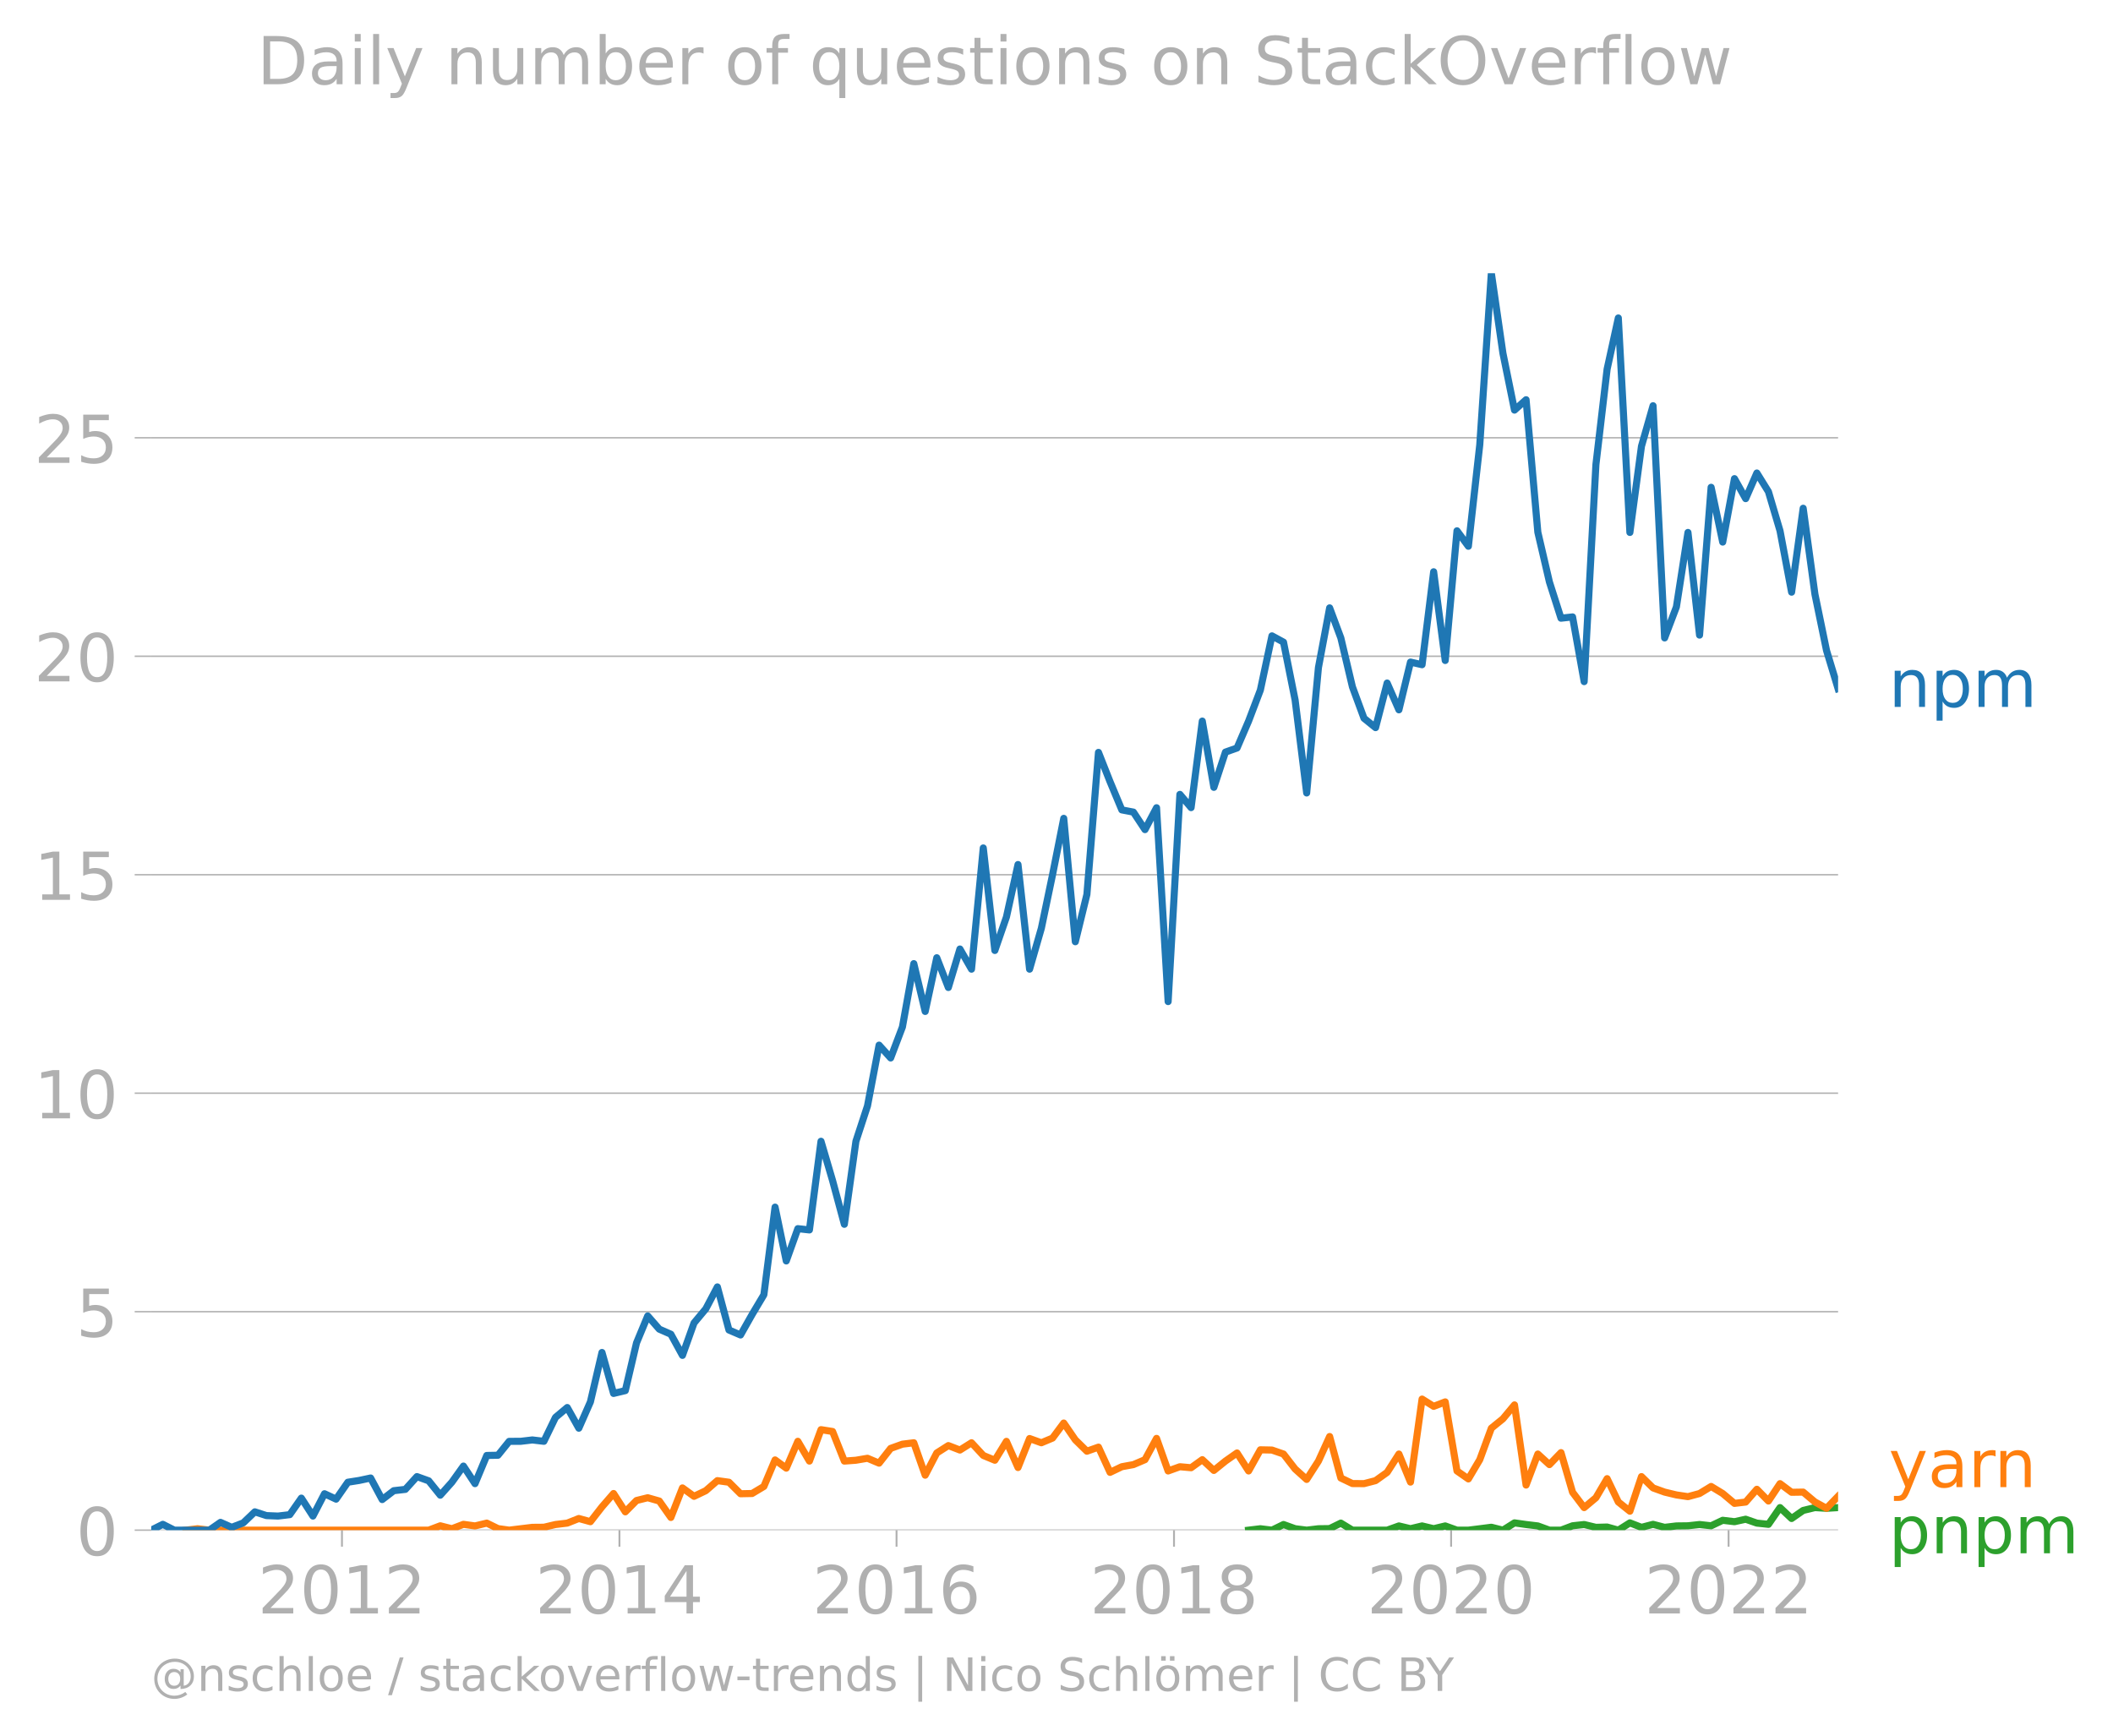
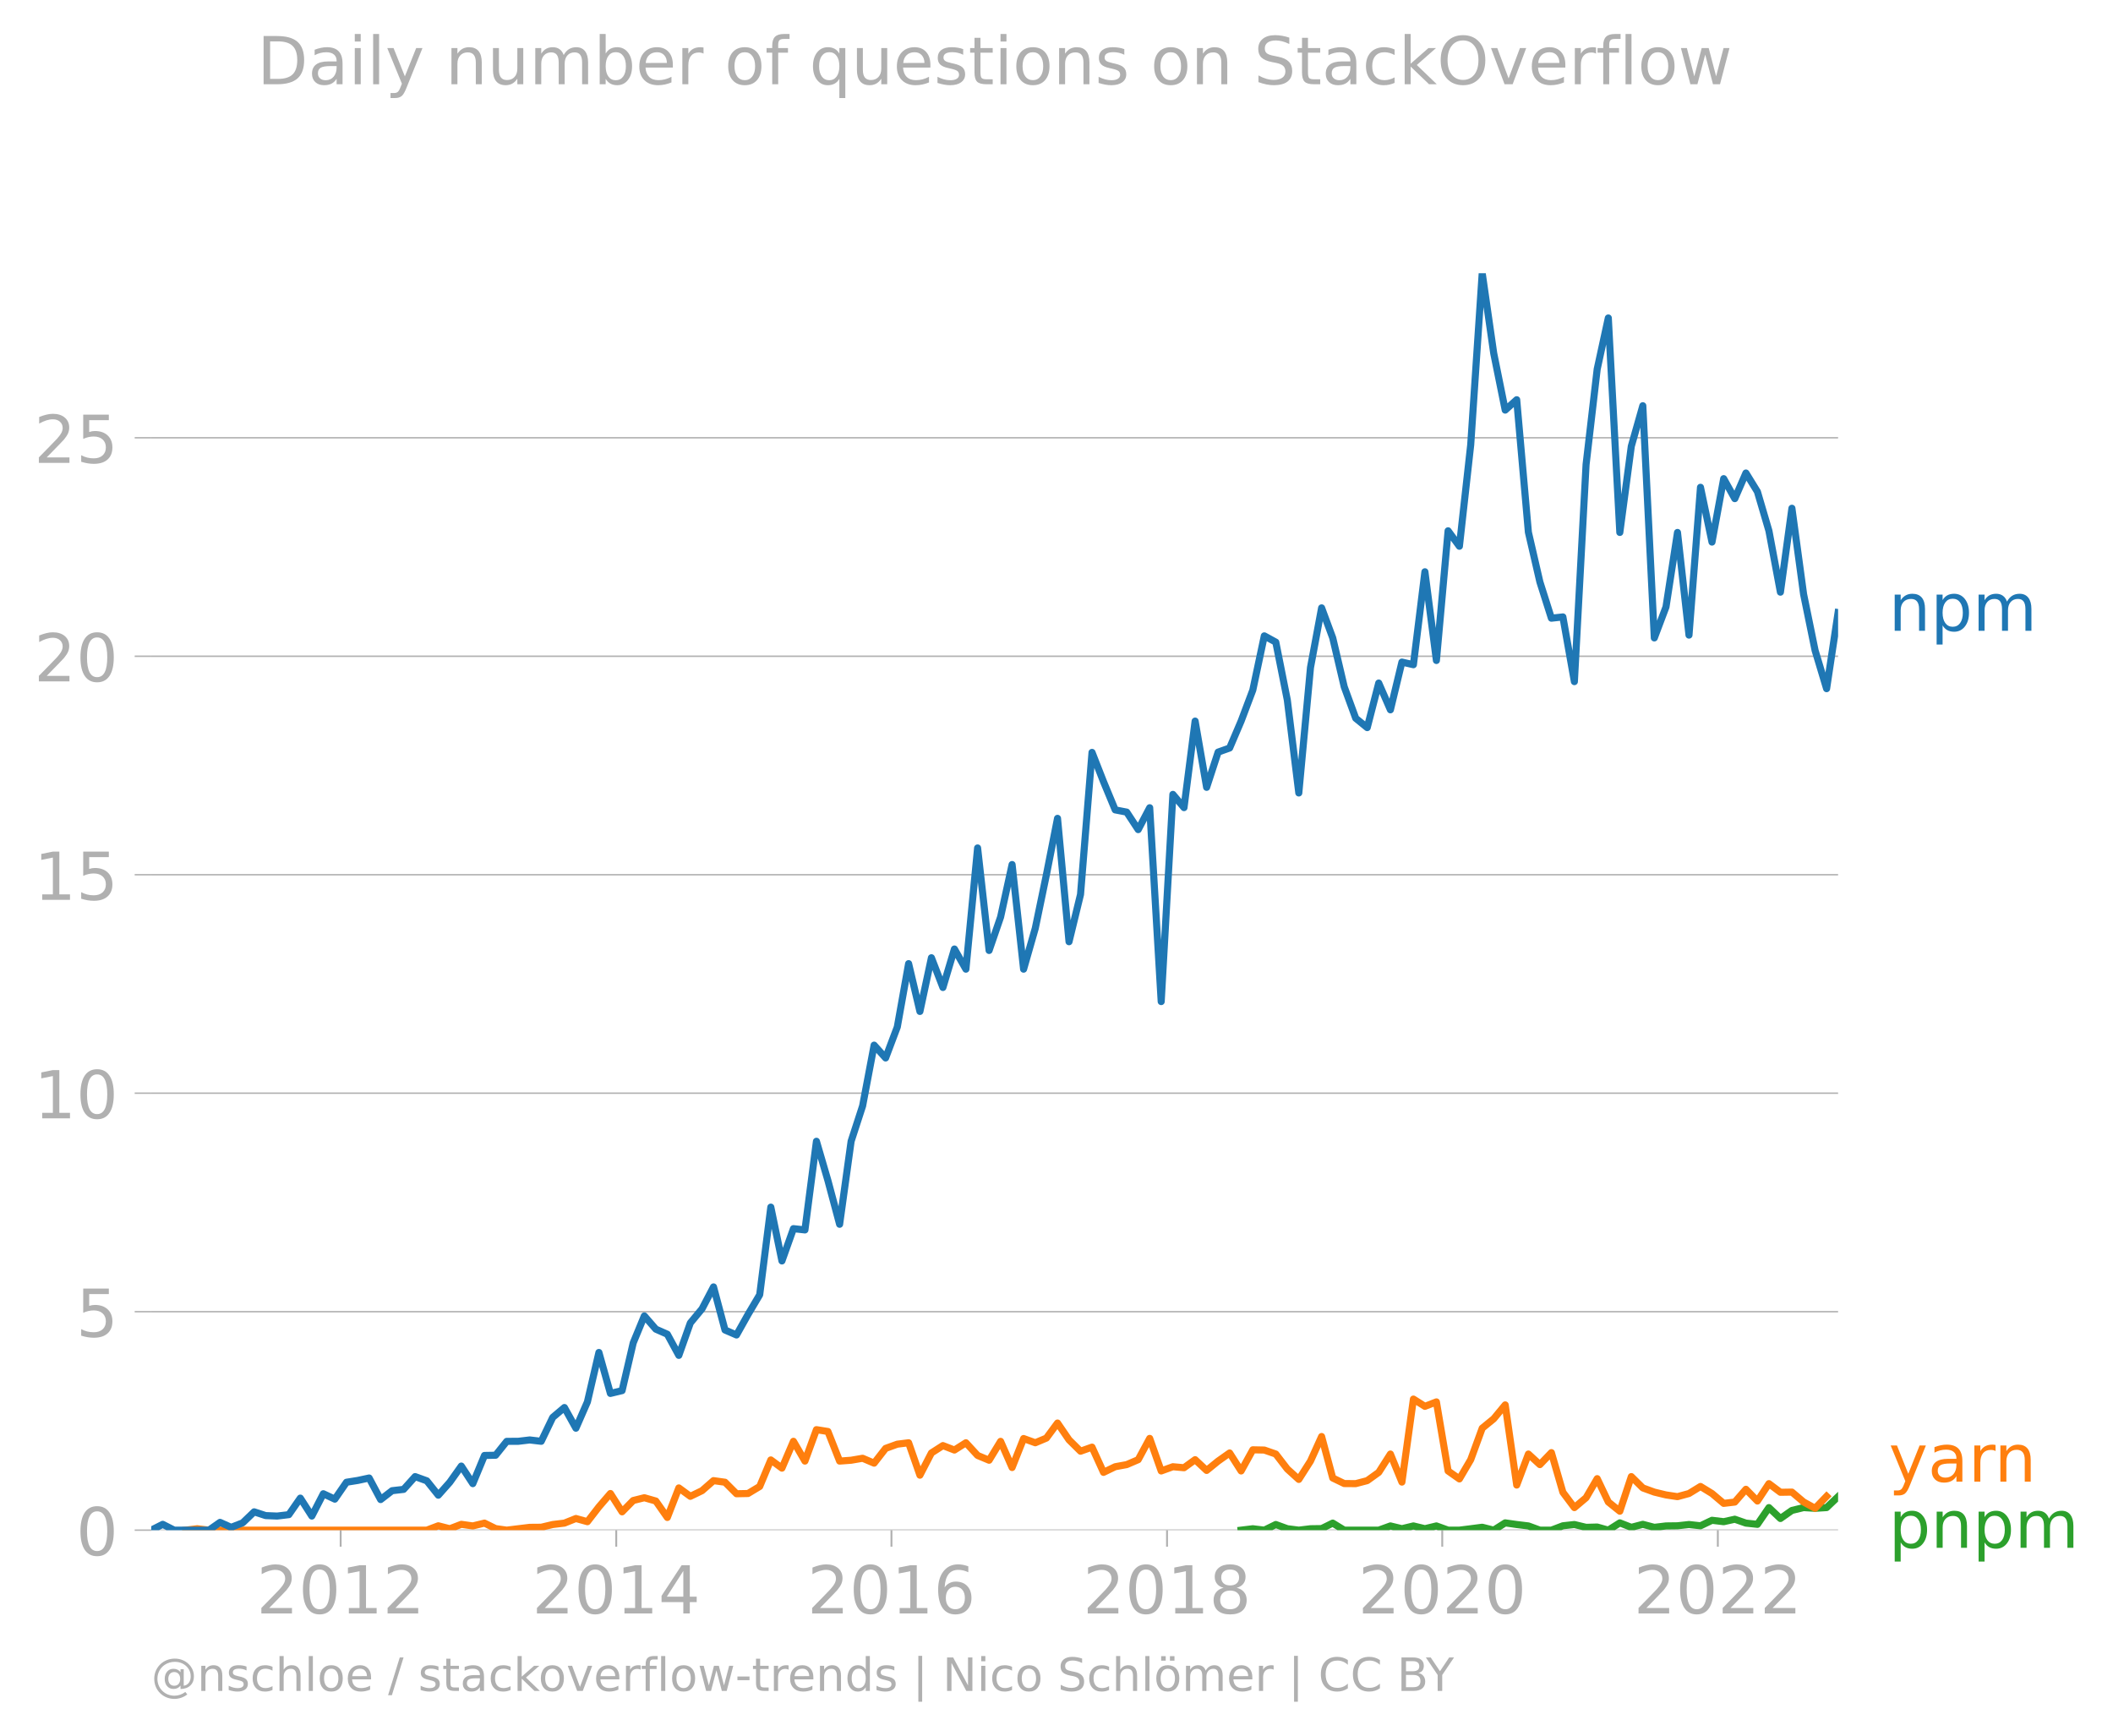
<svg xmlns="http://www.w3.org/2000/svg" xmlns:xlink="http://www.w3.org/1999/xlink" width="596.445" height="489.969" viewBox="0 0 447.334 367.477">
  <defs>
    <style>*{stroke-linejoin:round;stroke-linecap:butt}</style>
  </defs>
  <g id="figure_1">
    <path id="patch_1" d="M0 367.477h447.334V0H0v367.477z" style="fill:none" />
    <g id="axes_1">
      <path id="patch_2" d="M32.015 323.95h357.12V57.838H32.015V323.95z" style="fill:none" />
      <g id="matplotlib.axis_1">
        <g id="xtick_1">
          <g id="line2d_1">
            <defs>
-               <path id="m222b558339" d="M0 0v3.5" style="stroke:#b0b0b0;stroke-width:.4" />
-             </defs>
-             <use xlink:href="#m222b558339" x="72.396" y="323.95" style="fill:#b0b0b0;stroke:#b0b0b0;stroke-width:.4" />
-           </g>
-           <g id="text_1" style="fill:#b0b0b0" transform="matrix(.14 0 0 -.14 54.58 341.588)">
+               <path id="maebcb12c39" d="M0 0v3.5" style="stroke:#b0b0b0;stroke-width:.4" />
+             </defs>
+             <use xlink:href="#maebcb12c39" x="72.121" y="323.95" style="fill:#b0b0b0;stroke:#b0b0b0;stroke-width:.4" />
+           </g>
+           <g id="text_1" style="fill:#b0b0b0" transform="matrix(.14 0 0 -.14 54.306 341.588)">
            <defs>
              <path id="DejaVuSans-32" d="M1228 531h2203V0H469v531q359 372 979 998 621 627 780 809 303 340 423 576 121 236 121 464 0 372-261 606-261 235-680 235-297 0-627-103-329-103-704-313v638q381 153 712 231 332 78 607 78 725 0 1156-363 431-362 431-968 0-288-108-546-107-257-392-607-78-91-497-524-418-433-1181-1211z" transform="scale(.01563)" />
              <path id="DejaVuSans-30" d="M2034 4250q-487 0-733-480-245-479-245-1442 0-959 245-1439 246-480 733-480 491 0 736 480 246 480 246 1439 0 963-246 1442-245 480-736 480zm0 500q785 0 1199-621 414-620 414-1801 0-1178-414-1799Q2819-91 2034-91q-784 0-1198 620-414 621-414 1799 0 1181 414 1801 414 621 1198 621z" transform="scale(.01563)" />
              <path id="DejaVuSans-31" d="M794 531h1031v3560L703 3866v575l1116 225h631V531h1031V0H794v531z" transform="scale(.01563)" />
            </defs>
            <use xlink:href="#DejaVuSans-32" />
            <use xlink:href="#DejaVuSans-30" x="63.623" />
            <use xlink:href="#DejaVuSans-31" x="127.246" />
            <use xlink:href="#DejaVuSans-32" x="190.869" />
          </g>
        </g>
        <g id="xtick_2">
-           <use xlink:href="#m222b558339" id="line2d_2" x="131.139" y="323.95" style="fill:#b0b0b0;stroke:#b0b0b0;stroke-width:.4" />
-           <g id="text_2" style="fill:#b0b0b0" transform="matrix(.14 0 0 -.14 113.324 341.588)">
+           <use xlink:href="#maebcb12c39" id="line2d_2" x="130.463" y="323.95" style="fill:#b0b0b0;stroke:#b0b0b0;stroke-width:.4" />
+           <g id="text_2" style="fill:#b0b0b0" transform="matrix(.14 0 0 -.14 112.648 341.588)">
            <defs>
              <path id="DejaVuSans-34" d="M2419 4116 825 1625h1594v2491zm-166 550h794V1625h666v-525h-666V0h-628v1100H313v609l1940 2957z" transform="scale(.01563)" />
            </defs>
            <use xlink:href="#DejaVuSans-32" />
            <use xlink:href="#DejaVuSans-30" x="63.623" />
            <use xlink:href="#DejaVuSans-31" x="127.246" />
            <use xlink:href="#DejaVuSans-34" x="190.869" />
          </g>
        </g>
        <g id="xtick_3">
-           <use xlink:href="#m222b558339" id="line2d_3" x="189.802" y="323.95" style="fill:#b0b0b0;stroke:#b0b0b0;stroke-width:.4" />
-           <g id="text_3" style="fill:#b0b0b0" transform="matrix(.14 0 0 -.14 171.987 341.588)">
+           <use xlink:href="#maebcb12c39" id="line2d_3" x="188.726" y="323.95" style="fill:#b0b0b0;stroke:#b0b0b0;stroke-width:.4" />
+           <g id="text_3" style="fill:#b0b0b0" transform="matrix(.14 0 0 -.14 170.911 341.588)">
            <defs>
              <path id="DejaVuSans-36" d="M2113 2584q-425 0-674-291-248-290-248-796 0-503 248-796 249-292 674-292t673 292q248 293 248 796 0 506-248 796-248 291-673 291zm1253 1979v-575q-238 112-480 171-242 60-480 60-625 0-955-422-329-422-376-1275 184 272 462 417 279 145 613 145 703 0 1111-427 408-426 408-1160 0-719-425-1154Q2819-91 2113-91q-810 0-1238 620-428 621-428 1799 0 1106 525 1764t1409 658q238 0 480-47t505-140z" transform="scale(.01563)" />
            </defs>
            <use xlink:href="#DejaVuSans-32" />
            <use xlink:href="#DejaVuSans-30" x="63.623" />
            <use xlink:href="#DejaVuSans-31" x="127.246" />
            <use xlink:href="#DejaVuSans-36" x="190.869" />
          </g>
        </g>
        <g id="xtick_4">
-           <use xlink:href="#m222b558339" id="line2d_4" x="248.545" y="323.95" style="fill:#b0b0b0;stroke:#b0b0b0;stroke-width:.4" />
-           <g id="text_4" style="fill:#b0b0b0" transform="matrix(.14 0 0 -.14 230.73 341.588)">
+           <use xlink:href="#maebcb12c39" id="line2d_4" x="247.069" y="323.95" style="fill:#b0b0b0;stroke:#b0b0b0;stroke-width:.4" />
+           <g id="text_4" style="fill:#b0b0b0" transform="matrix(.14 0 0 -.14 229.254 341.588)">
            <defs>
              <path id="DejaVuSans-38" d="M2034 2216q-450 0-708-241-257-241-257-662 0-422 257-663 258-241 708-241t709 242q260 243 260 662 0 421-258 662-257 241-711 241zm-631 268q-406 100-633 378-226 279-226 679 0 559 398 884 399 325 1092 325 697 0 1094-325t397-884q0-400-227-679-226-278-629-378 456-106 710-416 255-309 255-755 0-679-414-1042Q2806-91 2034-91q-771 0-1186 362-414 363-414 1042 0 446 256 755 257 310 713 416zm-231 997q0-362 226-565 227-203 636-203 407 0 636 203 230 203 230 565 0 363-230 566-229 203-636 203-409 0-636-203-226-203-226-566z" transform="scale(.01563)" />
            </defs>
            <use xlink:href="#DejaVuSans-32" />
            <use xlink:href="#DejaVuSans-30" x="63.623" />
            <use xlink:href="#DejaVuSans-31" x="127.246" />
            <use xlink:href="#DejaVuSans-38" x="190.869" />
          </g>
        </g>
        <g id="xtick_5">
-           <use xlink:href="#m222b558339" id="line2d_5" x="307.208" y="323.95" style="fill:#b0b0b0;stroke:#b0b0b0;stroke-width:.4" />
-           <g id="text_5" style="fill:#b0b0b0" transform="matrix(.14 0 0 -.14 289.393 341.588)">
+           <use xlink:href="#maebcb12c39" id="line2d_5" x="305.332" y="323.95" style="fill:#b0b0b0;stroke:#b0b0b0;stroke-width:.4" />
+           <g id="text_5" style="fill:#b0b0b0" transform="matrix(.14 0 0 -.14 287.517 341.588)">
            <use xlink:href="#DejaVuSans-32" />
            <use xlink:href="#DejaVuSans-30" x="63.623" />
            <use xlink:href="#DejaVuSans-32" x="127.246" />
            <use xlink:href="#DejaVuSans-30" x="190.869" />
          </g>
        </g>
        <g id="xtick_6">
-           <use xlink:href="#m222b558339" id="line2d_6" x="365.951" y="323.95" style="fill:#b0b0b0;stroke:#b0b0b0;stroke-width:.4" />
-           <g id="text_6" style="fill:#b0b0b0" transform="matrix(.14 0 0 -.14 348.136 341.588)">
+           <use xlink:href="#maebcb12c39" id="line2d_6" x="363.675" y="323.95" style="fill:#b0b0b0;stroke:#b0b0b0;stroke-width:.4" />
+           <g id="text_6" style="fill:#b0b0b0" transform="matrix(.14 0 0 -.14 345.86 341.588)">
            <use xlink:href="#DejaVuSans-32" />
            <use xlink:href="#DejaVuSans-30" x="63.623" />
            <use xlink:href="#DejaVuSans-32" x="127.246" />
            <use xlink:href="#DejaVuSans-32" x="190.869" />
          </g>
        </g>
      </g>
      <g id="matplotlib.axis_2">
        <g id="ytick_1">
-           <path id="line2d_7" d="M32.015 323.95h357.12" clip-path="url(#pe03061909a)" style="fill:none;stroke:#b0b0b0;stroke-width:.3;stroke-linecap:square" />
+           <path id="line2d_7" d="M32.015 323.95h357.12" clip-path="url(#p699fc697fc)" style="fill:none;stroke:#b0b0b0;stroke-width:.3;stroke-linecap:square" />
          <g id="line2d_8">
            <defs>
-               <path id="m05daf8bc5f" d="M0 0h-3.5" style="stroke:#b0b0b0;stroke-width:.3" />
-             </defs>
-             <use xlink:href="#m05daf8bc5f" x="32.015" y="323.95" style="fill:#b0b0b0;stroke:#b0b0b0;stroke-width:.3" />
+               <path id="m40195e5029" d="M0 0h-3.5" style="stroke:#b0b0b0;stroke-width:.3" />
+             </defs>
+             <use xlink:href="#m40195e5029" x="32.015" y="323.95" style="fill:#b0b0b0;stroke:#b0b0b0;stroke-width:.3" />
          </g>
          <use xlink:href="#DejaVuSans-30" id="text_7" style="fill:#b0b0b0" transform="matrix(.14 0 0 -.14 16.108 329.269)" />
        </g>
        <g id="ytick_2">
-           <path id="line2d_9" d="M32.015 277.696h357.12" clip-path="url(#pe03061909a)" style="fill:none;stroke:#b0b0b0;stroke-width:.3;stroke-linecap:square" />
-           <use xlink:href="#m05daf8bc5f" id="line2d_10" x="32.015" y="277.696" style="fill:#b0b0b0;stroke:#b0b0b0;stroke-width:.3" />
+           <path id="line2d_9" d="M32.015 277.696h357.12" clip-path="url(#p699fc697fc)" style="fill:none;stroke:#b0b0b0;stroke-width:.3;stroke-linecap:square" />
+           <use xlink:href="#m40195e5029" id="line2d_10" x="32.015" y="277.696" style="fill:#b0b0b0;stroke:#b0b0b0;stroke-width:.3" />
          <g id="text_8" style="fill:#b0b0b0" transform="matrix(.14 0 0 -.14 16.108 283.015)">
            <defs>
              <path id="DejaVuSans-35" d="M691 4666h2478v-532H1269V2991q137 47 274 70 138 23 276 23 781 0 1237-428 457-428 457-1159 0-753-469-1171Q2575-91 1722-91q-294 0-599 50Q819 9 494 109v635q281-153 581-228t634-75q541 0 856 284 316 284 316 772 0 487-316 771-315 285-856 285-253 0-505-56-251-56-513-175v2344z" transform="scale(.01563)" />
            </defs>
            <use xlink:href="#DejaVuSans-35" />
          </g>
        </g>
        <g id="ytick_3">
-           <path id="line2d_11" d="M32.015 231.443h357.12" clip-path="url(#pe03061909a)" style="fill:none;stroke:#b0b0b0;stroke-width:.3;stroke-linecap:square" />
-           <use xlink:href="#m05daf8bc5f" id="line2d_12" x="32.015" y="231.443" style="fill:#b0b0b0;stroke:#b0b0b0;stroke-width:.3" />
+           <path id="line2d_11" d="M32.015 231.443h357.12" clip-path="url(#p699fc697fc)" style="fill:none;stroke:#b0b0b0;stroke-width:.3;stroke-linecap:square" />
+           <use xlink:href="#m40195e5029" id="line2d_12" x="32.015" y="231.443" style="fill:#b0b0b0;stroke:#b0b0b0;stroke-width:.3" />
          <g id="text_9" style="fill:#b0b0b0" transform="matrix(.14 0 0 -.14 7.2 236.762)">
            <use xlink:href="#DejaVuSans-31" />
            <use xlink:href="#DejaVuSans-30" x="63.623" />
          </g>
        </g>
        <g id="ytick_4">
-           <path id="line2d_13" d="M32.015 185.19h357.12" clip-path="url(#pe03061909a)" style="fill:none;stroke:#b0b0b0;stroke-width:.3;stroke-linecap:square" />
-           <use xlink:href="#m05daf8bc5f" id="line2d_14" x="32.015" y="185.189" style="fill:#b0b0b0;stroke:#b0b0b0;stroke-width:.3" />
+           <path id="line2d_13" d="M32.015 185.19h357.12" clip-path="url(#p699fc697fc)" style="fill:none;stroke:#b0b0b0;stroke-width:.3;stroke-linecap:square" />
+           <use xlink:href="#m40195e5029" id="line2d_14" x="32.015" y="185.189" style="fill:#b0b0b0;stroke:#b0b0b0;stroke-width:.3" />
          <g id="text_10" style="fill:#b0b0b0" transform="matrix(.14 0 0 -.14 7.2 190.508)">
            <use xlink:href="#DejaVuSans-31" />
            <use xlink:href="#DejaVuSans-35" x="63.623" />
          </g>
        </g>
        <g id="ytick_5">
-           <path id="line2d_15" d="M32.015 138.936h357.12" clip-path="url(#pe03061909a)" style="fill:none;stroke:#b0b0b0;stroke-width:.3;stroke-linecap:square" />
-           <use xlink:href="#m05daf8bc5f" id="line2d_16" x="32.015" y="138.936" style="fill:#b0b0b0;stroke:#b0b0b0;stroke-width:.3" />
+           <path id="line2d_15" d="M32.015 138.936h357.12" clip-path="url(#p699fc697fc)" style="fill:none;stroke:#b0b0b0;stroke-width:.3;stroke-linecap:square" />
+           <use xlink:href="#m40195e5029" id="line2d_16" x="32.015" y="138.936" style="fill:#b0b0b0;stroke:#b0b0b0;stroke-width:.3" />
          <g id="text_11" style="fill:#b0b0b0" transform="matrix(.14 0 0 -.14 7.2 144.255)">
            <use xlink:href="#DejaVuSans-32" />
            <use xlink:href="#DejaVuSans-30" x="63.623" />
          </g>
        </g>
        <g id="ytick_6">
-           <path id="line2d_17" d="M32.015 92.682h357.12" clip-path="url(#pe03061909a)" style="fill:none;stroke:#b0b0b0;stroke-width:.3;stroke-linecap:square" />
-           <use xlink:href="#m05daf8bc5f" id="line2d_18" x="32.015" y="92.682" style="fill:#b0b0b0;stroke:#b0b0b0;stroke-width:.3" />
+           <path id="line2d_17" d="M32.015 92.682h357.12" clip-path="url(#p699fc697fc)" style="fill:none;stroke:#b0b0b0;stroke-width:.3;stroke-linecap:square" />
+           <use xlink:href="#m40195e5029" id="line2d_18" x="32.015" y="92.682" style="fill:#b0b0b0;stroke:#b0b0b0;stroke-width:.3" />
          <g id="text_12" style="fill:#b0b0b0" transform="matrix(.14 0 0 -.14 7.2 98.001)">
            <use xlink:href="#DejaVuSans-32" />
            <use xlink:href="#DejaVuSans-35" x="63.623" />
          </g>
        </g>
      </g>
-       <path id="line2d_19" d="m264.336 323.95 2.491-.299 2.451.299 2.451-1.194 2.451.885 2.45.309 2.492-.299 2.37-.032 2.371-1.161 2.451 1.492h7.353l2.491-.895 2.451.586 2.451-.586 2.451.586 2.451-.586 2.492.895h2.41l2.411-.299 2.451-.318 2.451.617 2.451-1.542 2.451.348 2.491.299 2.451.895h2.451l2.451-.925 2.451-.269 2.491.597 2.37-.064 2.372.66 2.45-1.541 2.452.945 2.45-.637 2.451.637 2.492-.298 2.45-.03 2.452-.269 2.45.269 2.452-1.164 2.49.298 2.371-.522 2.371.82 2.45.26 2.452-3.542 2.45 2.308 2.452-1.71 2.491-.598 2.451.15 2.451-.15" clip-path="url(#pe03061909a)" style="fill:none;stroke:#2ca02c;stroke-width:1.5;stroke-linecap:square" />
-       <path id="line2d_20" d="m39.368 323.95 2.45-.299 2.492.299h46.448l2.451-.925 2.451.626 2.451-.935 2.451.339 2.491-.597 2.37 1.161 2.372.33 4.901-.596 2.451-.02 2.451-.577 2.492-.298 2.45-.975 2.452.676 2.45-3.143 2.452-2.825 2.49 3.88 2.371-2.398 2.37-.587 2.452.697 2.45 3.481 2.452-6.257 2.45 1.781 2.492-1.194 2.451-2.128 2.451.338 2.451 2.437 2.45-.05 2.492-1.492 2.37-5.616 2.371 1.737 2.451-5.68 2.451 4.188 2.451-6.655 2.451.388 2.491 6.267 2.451-.18 2.451-.417 2.451 1.034 2.451-3.123 2.492-.895 2.41-.299 2.411 6.864 2.451-4.705 2.451-1.562 2.451.945 2.451-1.542 2.491 2.686 2.451 1.015 2.451-3.999 2.451 5.54 2.451-6.137 2.491.895 2.37-.99 2.372-3.187 2.45 3.56 2.451 2.408 2.451-.866 2.451 5.342 2.492-1.194 2.45-.447 2.452-1.045 2.45-4.506 2.452 6.894 2.49-.896 2.371.214 2.37-1.706 2.452 2.278 2.45-1.98 2.452-1.72 2.45 3.81 2.492-4.477 2.451.05 2.451.846 2.451 3.163 2.45 2.208 2.492-3.88 2.37-5.2 2.371 8.782 2.451 1.173 2.451.02 2.451-.636 2.451-1.751 2.491-3.88 2.451 5.939 2.451-17.576 2.451 1.541 2.451-.944 2.492 14.622 2.41 1.687 2.411-4.075 2.451-6.664 2.451-1.99 2.451-2.944 2.451 16.97 2.491-6.565 2.451 2.238 2.451-2.537 2.451 8.396 2.451 3.242 2.491-2.089 2.37-4.039 2.372 4.935 2.45 1.96 2.452-7.332 2.45 2.397 2.451.886 2.492.597 2.45.368 2.452-.667 2.45-1.492 2.452 1.492 2.49 2.089 2.371-.277 2.371-2.707 2.45 2.487 2.452-3.68 2.45 1.83 2.452-.04 2.491 2.089 2.451 1.342 2.451-2.536h0" clip-path="url(#pe03061909a)" style="fill:none;stroke:#ff7f0e;stroke-width:1.5;stroke-linecap:square" />
-       <path id="line2d_21" d="m32.015 323.95 2.451-1.234 2.451 1.234h7.393l2.37-1.652 2.371 1.055 2.451-.945 2.451-2.338 2.451.796 2.451.1 2.491-.299 2.451-3.501 2.451 3.8 2.451-4.725 2.451 1.144 2.491-3.581 2.411-.38 2.411-.515 2.451 4.565 2.451-1.88 2.451-.278 2.451-2.706 2.491.895 2.451 3.044 2.451-2.745 2.451-3.422 2.451 3.72 2.491-5.968 2.37-.043 2.372-2.941 2.45-.01 2.451-.288 2.451.288 2.451-5.063 2.492-2.089 2.45 4.377 2.452-5.57 2.45-10.465 2.452 8.674 2.49-.597 2.371-10.103 2.37-5.712 2.452 2.805 2.45 1.074 2.452 4.476 2.45-6.863 2.492-2.985 2.451-4.645 2.451 9.122 2.451 1.054 2.45-4.337 2.492-4.178 2.37-18.554 2.371 11.393 2.451-6.834 2.451.269 2.451-18.77 2.451 8.325 2.491 9.25 2.451-17.575 2.451-7.49 2.451-12.862 2.451 2.715 2.492-6.565 2.41-13.407 2.411 10.125 2.451-11.37 2.451 6.297 2.451-8.147 2.451 4.268 2.491-25.664 2.451 21.705 2.451-7.082 2.451-11.111 2.451 22.152 2.491-8.654 2.37-11.34 2.372-11.936 2.45 26.12 2.451-10.006 2.451-30.08 2.451 6.207 2.492 5.968 2.45.468 2.452 3.71 2.45-4.635 2.452 41.041 2.49-43.866 2.371 2.803 2.37-18.32 2.452 14.025 2.45-7.46 2.452-.866 2.45-5.7 2.492-6.564 2.451-11.48 2.451 1.334 2.451 12.234 2.45 19.695 2.492-26.558 2.37-12.63 2.371 6.363 2.451 10.355 2.451 6.655 2.451 1.98 2.451-9.44 2.491 5.67 2.451-10.107 2.451.557 2.451-19.675 2.451 18.78 2.492-27.454 2.41 3.272 2.411-21.475 2.451-36.336 2.451 16.94 2.451 12.045 2.451-2.198 2.491 28.05 2.451 10.534 2.451 7.67 2.451-.269 2.451 13.697 2.491-45.955 2.37-20.207 2.372-10.828 2.45 45.408 2.452-18.252 2.45-8.575 2.451 49.158 2.492-6.565 2.45-15.766 2.452 21.735 2.45-31.294 2.452 11.598 2.49-13.428 2.371 4.231 2.371-5.425 2.45 3.95 2.452 8.285 2.45 12.991 2.452-17.765 2.491 18.203 2.451 11.896 2.451 8.097h0" clip-path="url(#pe03061909a)" style="fill:none;stroke:#1f77b4;stroke-width:1.5;stroke-linecap:square" />
-       <g id="text_13" style="fill:#1f77b4" transform="matrix(.14 0 0 -.14 399.849 149.662)">
+       <path id="line2d_19" d="m262.752 323.95 2.474-.299 2.435.299 2.434-1.194 2.434.885 2.435.309 2.474-.299 2.354-.032 2.355-1.161 2.434 1.492H291.884l2.474-.895 2.434.586 2.434-.586 2.435.586 2.434-.586 2.474.895h2.395l2.394-.299 2.434-.318 2.434.617 2.435-1.542 2.434.348 2.474.299 2.434.895h2.435l2.434-.925 2.434-.269 2.474.597 2.355-.064 2.354.66 2.435-1.541 2.434.945 2.434-.637 2.435.637 2.474-.298 2.434-.03 2.434-.269 2.435.269 2.434-1.164 2.474.298 2.354-.522 2.355.82 2.434.26 2.434-3.542 2.435 2.308 2.434-1.71 2.474-.598 2.434.15 2.435-.15 2.434-2.317" clip-path="url(#p699fc697fc)" style="fill:none;stroke:#2ca02c;stroke-width:1.5;stroke-linecap:square" />
+       <path id="line2d_20" d="m39.318 323.95 2.434-.299 2.474.299h46.132l2.434-.925 2.434.626 2.435-.935 2.434.339 2.474-.597 2.355 1.161 2.354.33 4.869-.596 2.434-.02 2.434-.577 2.474-.298 2.435-.975 2.434.676 2.434-3.143 2.434-2.825 2.475 3.88 2.354-2.398 2.354-.587 2.435.697 2.434 3.481 2.434-6.257 2.435 1.781 2.474-1.194 2.434-2.128 2.434.338 2.435 2.437 2.434-.05 2.474-1.492 2.354-5.616 2.355 1.737 2.434-5.68 2.434 4.188 2.435-6.655 2.434.388 2.474 6.267 2.434-.18 2.435-.417 2.434 1.034 2.434-3.123 2.474-.895 2.395-.299 2.394 6.864 2.434-4.705 2.435-1.562 2.434.945 2.434-1.542 2.474 2.686 2.435 1.015 2.434-3.999 2.434 5.54 2.435-6.137 2.474.895 2.354-.99 2.355-3.187 2.434 3.56 2.434 2.408 2.435-.866 2.434 5.342 2.474-1.194 2.434-.447 2.435-1.045 2.434-4.506 2.434 6.894 2.474-.896 2.355.214 2.354-1.706 2.434 2.278 2.435-1.98 2.434-1.72 2.434 3.81 2.474-4.477 2.435.05 2.434.846 2.434 3.163 2.435 2.208 2.474-3.88 2.354-5.2 2.355 8.782 2.434 1.173 2.434.02 2.434-.636 2.435-1.751 2.474-3.88 2.434 5.939 2.434-17.576 2.435 1.541 2.434-.944 2.474 14.622 2.395 1.687 2.394-4.075 2.434-6.664 2.434-1.99 2.435-2.944 2.434 16.97 2.474-6.565 2.434 2.238 2.435-2.537 2.434 8.396 2.434 3.242 2.474-2.089 2.355-4.039 2.354 4.935 2.435 1.96 2.434-7.332 2.434 2.397 2.435.886 2.474.597 2.434.368 2.434-.667 2.435-1.492 2.434 1.492 2.474 2.089 2.354-.277 2.355-2.707 2.434 2.487 2.434-3.68 2.435 1.83 2.434-.04 2.474 2.089 2.434 1.342 2.435-2.536h0" clip-path="url(#p699fc697fc)" style="fill:none;stroke:#ff7f0e;stroke-width:1.5;stroke-linecap:square" />
+       <path id="line2d_21" d="m32.015 323.95 2.434-1.234 2.435 1.234h7.342l2.355-1.652 2.354 1.055 2.434-.945 2.435-2.338 2.434.796 2.434.1 2.474-.299 2.435-3.501 2.434 3.8 2.434-4.725 2.435 1.144 2.474-3.581 2.394-.38 2.394-.515 2.435 4.565 2.434-1.88 2.434-.278 2.435-2.706 2.474.895 2.434 3.044 2.434-2.745 2.435-3.422 2.434 3.72 2.474-5.968 2.355-.043 2.354-2.941 2.434-.01 2.435-.288 2.434.288 2.434-5.063 2.474-2.089 2.435 4.377 2.434-5.57 2.434-10.465 2.434 8.674 2.475-.597 2.354-10.103 2.354-5.712 2.435 2.805 2.434 1.074 2.434 4.476 2.435-6.863 2.474-2.985 2.434-4.645 2.434 9.122 2.435 1.054 2.434-4.337 2.474-4.178 2.354-18.554 2.355 11.393 2.434-6.834 2.434.269 2.435-18.77 2.434 8.325 2.474 9.25 2.434-17.575 2.435-7.49 2.434-12.862 2.434 2.715 2.474-6.565 2.395-13.407 2.394 10.125 2.434-11.37 2.435 6.297 2.434-8.147 2.434 4.268 2.474-25.664 2.435 21.705 2.434-7.082 2.434-11.111 2.435 22.152 2.474-8.654 2.354-11.34 2.355-11.936 2.434 26.12 2.434-10.006 2.435-30.08 2.434 6.207 2.474 5.968 2.434.468 2.435 3.71 2.434-4.635 2.434 41.041 2.474-43.866 2.355 2.803 2.354-18.32 2.434 14.025 2.435-7.46 2.434-.866 2.434-5.7 2.474-6.564 2.435-11.48 2.434 1.334 2.434 12.234 2.435 19.695 2.474-26.558 2.354-12.63 2.355 6.363 2.434 10.355 2.434 6.655 2.434 1.98 2.435-9.44 2.474 5.67 2.434-10.107 2.434.557 2.435-19.675 2.434 18.78 2.474-27.454 2.395 3.272 2.394-21.475 2.434-36.336 2.434 16.94 2.435 12.045 2.434-2.198 2.474 28.05 2.434 10.534 2.435 7.67 2.434-.269 2.434 13.697 2.474-45.955 2.355-20.207 2.354-10.828 2.435 45.408 2.434-18.252 2.434-8.575 2.435 49.158 2.474-6.565 2.434-15.766 2.434 21.735 2.435-31.294 2.434 11.598 2.474-13.428 2.354 4.231 2.355-5.425 2.434 3.95 2.434 8.285 2.435 12.991 2.434-17.765 2.474 18.203 2.434 11.896 2.435 8.097 2.434-16.114h0" clip-path="url(#p699fc697fc)" style="fill:none;stroke:#1f77b4;stroke-width:1.5;stroke-linecap:square" />
+       <g id="text_13" style="fill:#1f77b4" transform="matrix(.14 0 0 -.14 399.849 133.548)">
        <defs>
          <path id="DejaVuSans-6e" d="M3513 2113V0h-575v2094q0 497-194 743-194 247-581 247-466 0-735-297-269-296-269-809V0H581v3500h578v-544q207 316 486 472 280 156 646 156 603 0 912-373 310-373 310-1098z" transform="scale(.01563)" />
          <path id="DejaVuSans-70" d="M1159 525v-1856H581v4831h578v-531q182 312 458 463 277 152 661 152 638 0 1036-506 399-506 399-1331T3314 415Q2916-91 2278-91q-384 0-661 152-276 152-458 464zm1957 1222q0 634-261 995t-717 361q-457 0-718-361t-261-995q0-634 261-995t718-361q456 0 717 361t261 995z" transform="scale(.01563)" />
          <path id="DejaVuSans-6d" d="M3328 2828q216 388 516 572t706 184q547 0 844-383 297-382 297-1088V0h-578v2094q0 503-179 746-178 244-543 244-447 0-707-297-259-296-259-809V0h-578v2094q0 506-178 748t-550 242q-441 0-701-298-259-298-259-808V0H581v3500h578v-544q197 322 472 475t653 153q382 0 649-194 267-193 395-562z" transform="scale(.01563)" />
        </defs>
        <use xlink:href="#DejaVuSans-6e" />
        <use xlink:href="#DejaVuSans-70" x="63.379" />
        <use xlink:href="#DejaVuSans-6d" x="126.855" />
      </g>
-       <g id="text_14" style="fill:#ff7f0e" transform="matrix(.14 0 0 -.14 399.849 314.845)">
+       <g id="text_14" style="fill:#ff7f0e" transform="matrix(.14 0 0 -.14 399.849 313.686)">
        <defs>
          <path id="DejaVuSans-79" d="M2059-325q-243-625-475-815-231-191-618-191H506v481h338q237 0 368 113 132 112 291 531l103 262L191 3500h609L1894 763l1094 2737h609L2059-325z" transform="scale(.01563)" />
          <path id="DejaVuSans-61" d="M2194 1759q-697 0-966-159t-269-544q0-306 202-486 202-179 548-179 479 0 768 339t289 901v128h-572zm1147 238V0h-575v531q-197-318-491-470T1556-91q-537 0-855 302-317 302-317 808 0 590 395 890 396 300 1180 300h807v57q0 397-261 614t-733 217q-300 0-585-72-284-72-546-216v532q315 122 612 182 297 61 578 61 760 0 1135-394 375-393 375-1193z" transform="scale(.01563)" />
          <path id="DejaVuSans-72" d="M2631 2963q-97 56-211 82-114 27-251 27-488 0-749-317t-261-911V0H581v3500h578v-544q182 319 472 473 291 155 707 155 59 0 131-8 72-7 159-23l3-590z" transform="scale(.01563)" />
        </defs>
        <use xlink:href="#DejaVuSans-79" />
        <use xlink:href="#DejaVuSans-61" x="59.18" />
        <use xlink:href="#DejaVuSans-72" x="120.459" />
        <use xlink:href="#DejaVuSans-6e" x="159.822" />
      </g>
-       <g id="text_15" style="fill:#2ca02c" transform="matrix(.14 0 0 -.14 399.849 328.845)">
+       <g id="text_15" style="fill:#2ca02c" transform="matrix(.14 0 0 -.14 399.849 327.686)">
        <use xlink:href="#DejaVuSans-70" />
        <use xlink:href="#DejaVuSans-6e" x="63.477" />
        <use xlink:href="#DejaVuSans-70" x="126.855" />
        <use xlink:href="#DejaVuSans-6d" x="190.332" />
      </g>
      <g id="text_16" style="fill:#b0b0b0" transform="matrix(.09716 0 0 -.09716 32.015 357.986)">
        <defs>
          <path id="DejaVuSans-40" d="M2381 1678q0-447 222-702 222-254 610-254 384 0 604 256 221 256 221 700 0 438-225 695-225 258-607 258-378 0-602-256-223-256-223-697zm1703-934q-187-241-429-355t-564-114q-538 0-874 389t-336 1014q0 625 337 1015 338 391 873 391 322 0 565-117 244-117 428-354v409h447V722q457 69 714 417 258 349 258 902 0 334-99 628-98 294-298 544-325 409-792 626t-1017 217q-384 0-738-102-353-101-653-301-490-319-767-836-276-517-276-1120 0-497 179-932 180-434 521-765 328-325 759-495 431-171 922-171 403 0 792 136t714 389l281-347q-390-303-851-464t-936-161q-578 0-1091 205-512 205-912 595Q841 78 631 592q-209 514-209 1105 0 569 212 1084 213 516 607 907 403 396 931 607t1119 211q662 0 1229-272 568-271 952-771 234-307 357-666 124-359 124-744 0-822-497-1297T4084 263v481z" transform="scale(.01563)" />
          <path id="DejaVuSans-73" d="M2834 3397v-544q-243 125-506 187-262 63-544 63-428 0-642-131t-214-394q0-200 153-314t616-217l197-44q612-131 870-370t258-667q0-488-386-773Q2250-91 1575-91q-281 0-586 55T347 128v594q319-166 628-249 309-82 613-82 406 0 624 139 219 139 219 392 0 234-158 359-157 125-692 241l-200 47q-534 112-772 345-237 233-237 639 0 494 350 762 350 269 994 269 318 0 599-47 282-46 519-140z" transform="scale(.01563)" />
          <path id="DejaVuSans-63" d="M3122 3366v-538q-244 135-489 202t-495 67q-560 0-870-355-309-354-309-995t309-996q310-354 870-354 250 0 495 67t489 202V134Q2881 22 2623-34q-257-57-548-57-791 0-1257 497-465 497-465 1341 0 856 470 1346 471 491 1290 491 265 0 518-55 253-54 491-163z" transform="scale(.01563)" />
          <path id="DejaVuSans-68" d="M3513 2113V0h-575v2094q0 497-194 743-194 247-581 247-466 0-735-297-269-296-269-809V0H581v4863h578V2956q207 316 486 472 280 156 646 156 603 0 912-373 310-373 310-1098z" transform="scale(.01563)" />
          <path id="DejaVuSans-6c" d="M603 4863h575V0H603v4863z" transform="scale(.01563)" />
          <path id="DejaVuSans-6f" d="M1959 3097q-462 0-731-361t-269-989q0-628 267-989 268-361 733-361 460 0 728 362 269 363 269 988 0 622-269 986-268 364-728 364zm0 487q750 0 1178-488 429-487 429-1349 0-859-429-1349Q2709-91 1959-91q-753 0-1180 489-426 490-426 1349 0 862 426 1349 427 488 1180 488z" transform="scale(.01563)" />
          <path id="DejaVuSans-65" d="M3597 1894v-281H953q38-594 358-905t892-311q331 0 642 81t618 244V178Q3153 47 2828-22t-659-69q-838 0-1327 487-489 488-489 1320 0 859 464 1363 464 505 1252 505 706 0 1117-455 411-454 411-1235zm-575 169q-6 471-264 752-258 282-683 282-481 0-770-272t-333-766l2050 4z" transform="scale(.01563)" />
          <path id="DejaVuSans-2f" d="M1625 4666h531L531-594H0l1625 5260z" transform="scale(.01563)" />
          <path id="DejaVuSans-74" d="M1172 4494v-994h1184v-447H1172V1153q0-428 117-550t477-122h590V0h-590q-666 0-919 248-253 249-253 905v1900H172v447h422v994h578z" transform="scale(.01563)" />
          <path id="DejaVuSans-6b" d="M581 4863h578V1991l1716 1509h734L1753 1863 3688 0h-750L1159 1709V0H581v4863z" transform="scale(.01563)" />
          <path id="DejaVuSans-76" d="M191 3500h609L1894 563l1094 2937h609L2284 0h-781L191 3500z" transform="scale(.01563)" />
          <path id="DejaVuSans-66" d="M2375 4863v-479h-550q-309 0-430-125-120-125-120-450v-309h947v-447h-947V0H697v3053H147v447h550v244q0 584 272 851 272 268 862 268h544z" transform="scale(.01563)" />
          <path id="DejaVuSans-77" d="M269 3500h575l719-2731 715 2731h678l719-2731 716 2731h575L4050 0h-678l-753 2869L1863 0h-679L269 3500z" transform="scale(.01563)" />
          <path id="DejaVuSans-2d" d="M313 2009h1684v-512H313v512z" transform="scale(.01563)" />
          <path id="DejaVuSans-64" d="M2906 2969v1894h575V0h-575v525q-181-312-458-464-276-152-664-152-634 0-1033 506-398 507-398 1332t398 1331q399 506 1033 506 388 0 664-152 277-151 458-463zM947 1747q0-634 261-995t717-361q456 0 718 361 263 361 263 995t-263 995q-262 361-718 361t-717-361q-261-361-261-995z" transform="scale(.01563)" />
          <path id="DejaVuSans-7c" d="M1344 4891v-6400H813v6400h531z" transform="scale(.01563)" />
          <path id="DejaVuSans-4e" d="M628 4666h850L3547 763v3903h612V0h-850L1241 3903V0H628v4666z" transform="scale(.01563)" />
          <path id="DejaVuSans-69" d="M603 3500h575V0H603v3500zm0 1363h575v-729H603v729z" transform="scale(.01563)" />
          <path id="DejaVuSans-53" d="M3425 4513v-616q-359 172-678 256-319 85-616 85-515 0-795-200t-280-569q0-310 186-468 186-157 705-254l381-78q706-135 1042-474t336-907q0-679-455-1029Q2797-91 1919-91q-331 0-705 75-373 75-773 222v650q384-215 753-325 369-109 725-109 540 0 834 212 294 213 294 607 0 343-211 537t-692 291l-385 75q-706 140-1022 440-315 300-315 835 0 619 436 975t1201 356q329 0 669-60 341-59 697-177z" transform="scale(.01563)" />
          <path id="DejaVuSans-f6" d="M1959 3097q-462 0-731-361t-269-989q0-628 267-989 268-361 733-361 460 0 728 362 269 363 269 988 0 622-269 986-268 364-728 364zm0 487q750 0 1178-488 429-487 429-1349 0-859-429-1349Q2709-91 1959-91q-753 0-1180 489-426 490-426 1349 0 862 426 1349 427 488 1180 488zm295 1266h634v-631h-634v631zm-1222 0h634v-631h-634v631z" transform="scale(.01563)" />
          <path id="DejaVuSans-43" d="M4122 4306v-665q-319 297-680 443-361 147-767 147-800 0-1225-489t-425-1414q0-922 425-1411t1225-489q406 0 767 147t680 444V359q-331-225-702-338-370-112-782-112-1060 0-1670 648-609 649-609 1771 0 1125 609 1773 610 649 1670 649 418 0 788-111 371-111 696-333z" transform="scale(.01563)" />
          <path id="DejaVuSans-42" d="M1259 2228V519h1013q509 0 754 211 246 211 246 645 0 438-246 645-245 208-754 208H1259zm0 1919V2741h935q462 0 688 173 227 174 227 530 0 353-227 528-226 175-688 175h-935zm-631 519h1613q722 0 1112-300 391-300 391-853 0-429-200-682t-588-315q466-100 724-418 258-317 258-792 0-625-425-966Q3088 0 2303 0H628v4666z" transform="scale(.01563)" />
          <path id="DejaVuSans-59" d="M-13 4666h679l1293-1919 1285 1919h678L2272 2222V0h-634v2222L-13 4666z" transform="scale(.01563)" />
        </defs>
        <use xlink:href="#DejaVuSans-40" />
        <use xlink:href="#DejaVuSans-6e" x="100" />
        <use xlink:href="#DejaVuSans-73" x="163.379" />
        <use xlink:href="#DejaVuSans-63" x="215.479" />
        <use xlink:href="#DejaVuSans-68" x="270.459" />
        <use xlink:href="#DejaVuSans-6c" x="333.838" />
        <use xlink:href="#DejaVuSans-6f" x="361.621" />
        <use xlink:href="#DejaVuSans-65" x="422.803" />
        <use xlink:href="#DejaVuSans-20" x="484.326" />
        <use xlink:href="#DejaVuSans-2f" x="516.113" />
        <use xlink:href="#DejaVuSans-20" x="549.805" />
        <use xlink:href="#DejaVuSans-73" x="581.592" />
        <use xlink:href="#DejaVuSans-74" x="633.691" />
        <use xlink:href="#DejaVuSans-61" x="672.9" />
        <use xlink:href="#DejaVuSans-63" x="734.18" />
        <use xlink:href="#DejaVuSans-6b" x="789.16" />
        <use xlink:href="#DejaVuSans-6f" x="843.445" />
        <use xlink:href="#DejaVuSans-76" x="904.627" />
        <use xlink:href="#DejaVuSans-65" x="963.807" />
        <use xlink:href="#DejaVuSans-72" x="1025.33" />
        <use xlink:href="#DejaVuSans-66" x="1066.443" />
        <use xlink:href="#DejaVuSans-6c" x="1101.648" />
        <use xlink:href="#DejaVuSans-6f" x="1129.432" />
        <use xlink:href="#DejaVuSans-77" x="1190.613" />
        <use xlink:href="#DejaVuSans-2d" x="1272.4" />
        <use xlink:href="#DejaVuSans-74" x="1308.484" />
        <use xlink:href="#DejaVuSans-72" x="1347.693" />
        <use xlink:href="#DejaVuSans-65" x="1386.557" />
        <use xlink:href="#DejaVuSans-6e" x="1448.08" />
        <use xlink:href="#DejaVuSans-64" x="1511.459" />
        <use xlink:href="#DejaVuSans-73" x="1574.936" />
        <use xlink:href="#DejaVuSans-20" x="1627.035" />
        <use xlink:href="#DejaVuSans-7c" x="1658.822" />
        <use xlink:href="#DejaVuSans-20" x="1692.514" />
        <use xlink:href="#DejaVuSans-4e" x="1724.301" />
        <use xlink:href="#DejaVuSans-69" x="1799.105" />
        <use xlink:href="#DejaVuSans-63" x="1826.889" />
        <use xlink:href="#DejaVuSans-6f" x="1881.869" />
        <use xlink:href="#DejaVuSans-20" x="1943.051" />
        <use xlink:href="#DejaVuSans-53" x="1974.838" />
        <use xlink:href="#DejaVuSans-63" x="2038.314" />
        <use xlink:href="#DejaVuSans-68" x="2093.295" />
        <use xlink:href="#DejaVuSans-6c" x="2156.674" />
        <use xlink:href="#DejaVuSans-f6" x="2184.457" />
        <use xlink:href="#DejaVuSans-6d" x="2245.639" />
        <use xlink:href="#DejaVuSans-65" x="2343.051" />
        <use xlink:href="#DejaVuSans-72" x="2404.574" />
        <use xlink:href="#DejaVuSans-20" x="2445.688" />
        <use xlink:href="#DejaVuSans-7c" x="2477.475" />
        <use xlink:href="#DejaVuSans-20" x="2511.166" />
        <use xlink:href="#DejaVuSans-43" x="2542.953" />
        <use xlink:href="#DejaVuSans-43" x="2612.777" />
        <use xlink:href="#DejaVuSans-20" x="2682.602" />
        <use xlink:href="#DejaVuSans-42" x="2714.389" />
        <use xlink:href="#DejaVuSans-59" x="2777.492" />
      </g>
      <g id="text_17" style="fill:#b0b0b0" transform="matrix(.14 0 0 -.14 54.43 17.838)">
        <defs>
          <path id="DejaVuSans-44" d="M1259 4147V519h763q966 0 1414 437 448 438 448 1382 0 937-448 1373t-1414 436h-763zm-631 519h1297q1356 0 1990-564 635-564 635-1764 0-1207-638-1773Q3275 0 1925 0H628v4666z" transform="scale(.01563)" />
          <path id="DejaVuSans-75" d="M544 1381v2119h575V1403q0-497 193-746 194-248 582-248 465 0 735 297 271 297 271 810v1984h575V0h-575v538q-209-319-486-474-276-155-642-155-603 0-916 375-312 375-312 1097zm1447 2203z" transform="scale(.01563)" />
          <path id="DejaVuSans-62" d="M3116 1747q0 634-261 995t-717 361q-457 0-718-361t-261-995q0-634 261-995t718-361q456 0 717 361t261 995zM1159 2969q182 312 458 463 277 152 661 152 638 0 1036-506 399-506 399-1331T3314 415Q2916-91 2278-91q-384 0-661 152-276 152-458 464V0H581v4863h578V2969z" transform="scale(.01563)" />
          <path id="DejaVuSans-71" d="M947 1747q0-634 261-995t717-361q456 0 718 361 263 361 263 995t-263 995q-262 361-718 361t-717-361q-261-361-261-995zM2906 525q-181-312-458-464-276-152-664-152-634 0-1033 506-398 507-398 1332t398 1331q399 506 1033 506 388 0 664-152 277-151 458-463v531h575v-4831h-575V525z" transform="scale(.01563)" />
          <path id="DejaVuSans-4f" d="M2522 4238q-688 0-1093-513-404-512-404-1397 0-881 404-1394 405-512 1093-512 687 0 1089 512 402 513 402 1394 0 885-402 1397-402 513-1089 513zm0 512q981 0 1568-658 588-658 588-1764 0-1103-588-1761Q3503-91 2522-91q-984 0-1574 656-589 657-589 1763t589 1764q590 658 1574 658z" transform="scale(.01563)" />
        </defs>
        <use xlink:href="#DejaVuSans-44" />
        <use xlink:href="#DejaVuSans-61" x="77.002" />
        <use xlink:href="#DejaVuSans-69" x="138.281" />
        <use xlink:href="#DejaVuSans-6c" x="166.064" />
        <use xlink:href="#DejaVuSans-79" x="193.848" />
        <use xlink:href="#DejaVuSans-20" x="253.027" />
        <use xlink:href="#DejaVuSans-6e" x="284.814" />
        <use xlink:href="#DejaVuSans-75" x="348.193" />
        <use xlink:href="#DejaVuSans-6d" x="411.572" />
        <use xlink:href="#DejaVuSans-62" x="508.984" />
        <use xlink:href="#DejaVuSans-65" x="572.461" />
        <use xlink:href="#DejaVuSans-72" x="633.984" />
        <use xlink:href="#DejaVuSans-20" x="675.098" />
        <use xlink:href="#DejaVuSans-6f" x="706.885" />
        <use xlink:href="#DejaVuSans-66" x="768.066" />
        <use xlink:href="#DejaVuSans-20" x="803.271" />
        <use xlink:href="#DejaVuSans-71" x="835.059" />
        <use xlink:href="#DejaVuSans-75" x="898.535" />
        <use xlink:href="#DejaVuSans-65" x="961.914" />
        <use xlink:href="#DejaVuSans-73" x="1023.438" />
        <use xlink:href="#DejaVuSans-74" x="1075.537" />
        <use xlink:href="#DejaVuSans-69" x="1114.746" />
        <use xlink:href="#DejaVuSans-6f" x="1142.529" />
        <use xlink:href="#DejaVuSans-6e" x="1203.711" />
        <use xlink:href="#DejaVuSans-73" x="1267.09" />
        <use xlink:href="#DejaVuSans-20" x="1319.189" />
        <use xlink:href="#DejaVuSans-6f" x="1350.977" />
        <use xlink:href="#DejaVuSans-6e" x="1412.158" />
        <use xlink:href="#DejaVuSans-20" x="1475.537" />
        <use xlink:href="#DejaVuSans-53" x="1507.324" />
        <use xlink:href="#DejaVuSans-74" x="1570.801" />
        <use xlink:href="#DejaVuSans-61" x="1610.01" />
        <use xlink:href="#DejaVuSans-63" x="1671.289" />
        <use xlink:href="#DejaVuSans-6b" x="1726.27" />
        <use xlink:href="#DejaVuSans-4f" x="1784.18" />
        <use xlink:href="#DejaVuSans-76" x="1862.891" />
        <use xlink:href="#DejaVuSans-65" x="1922.07" />
        <use xlink:href="#DejaVuSans-72" x="1983.594" />
        <use xlink:href="#DejaVuSans-66" x="2024.707" />
        <use xlink:href="#DejaVuSans-6c" x="2059.912" />
        <use xlink:href="#DejaVuSans-6f" x="2087.695" />
        <use xlink:href="#DejaVuSans-77" x="2148.877" />
      </g>
    </g>
  </g>
  <defs>
-     <clipPath id="pe03061909a">
+     <clipPath id="p699fc697fc">
      <path d="M32.015 57.838h357.12V323.95H32.015z" />
    </clipPath>
  </defs>
</svg>
